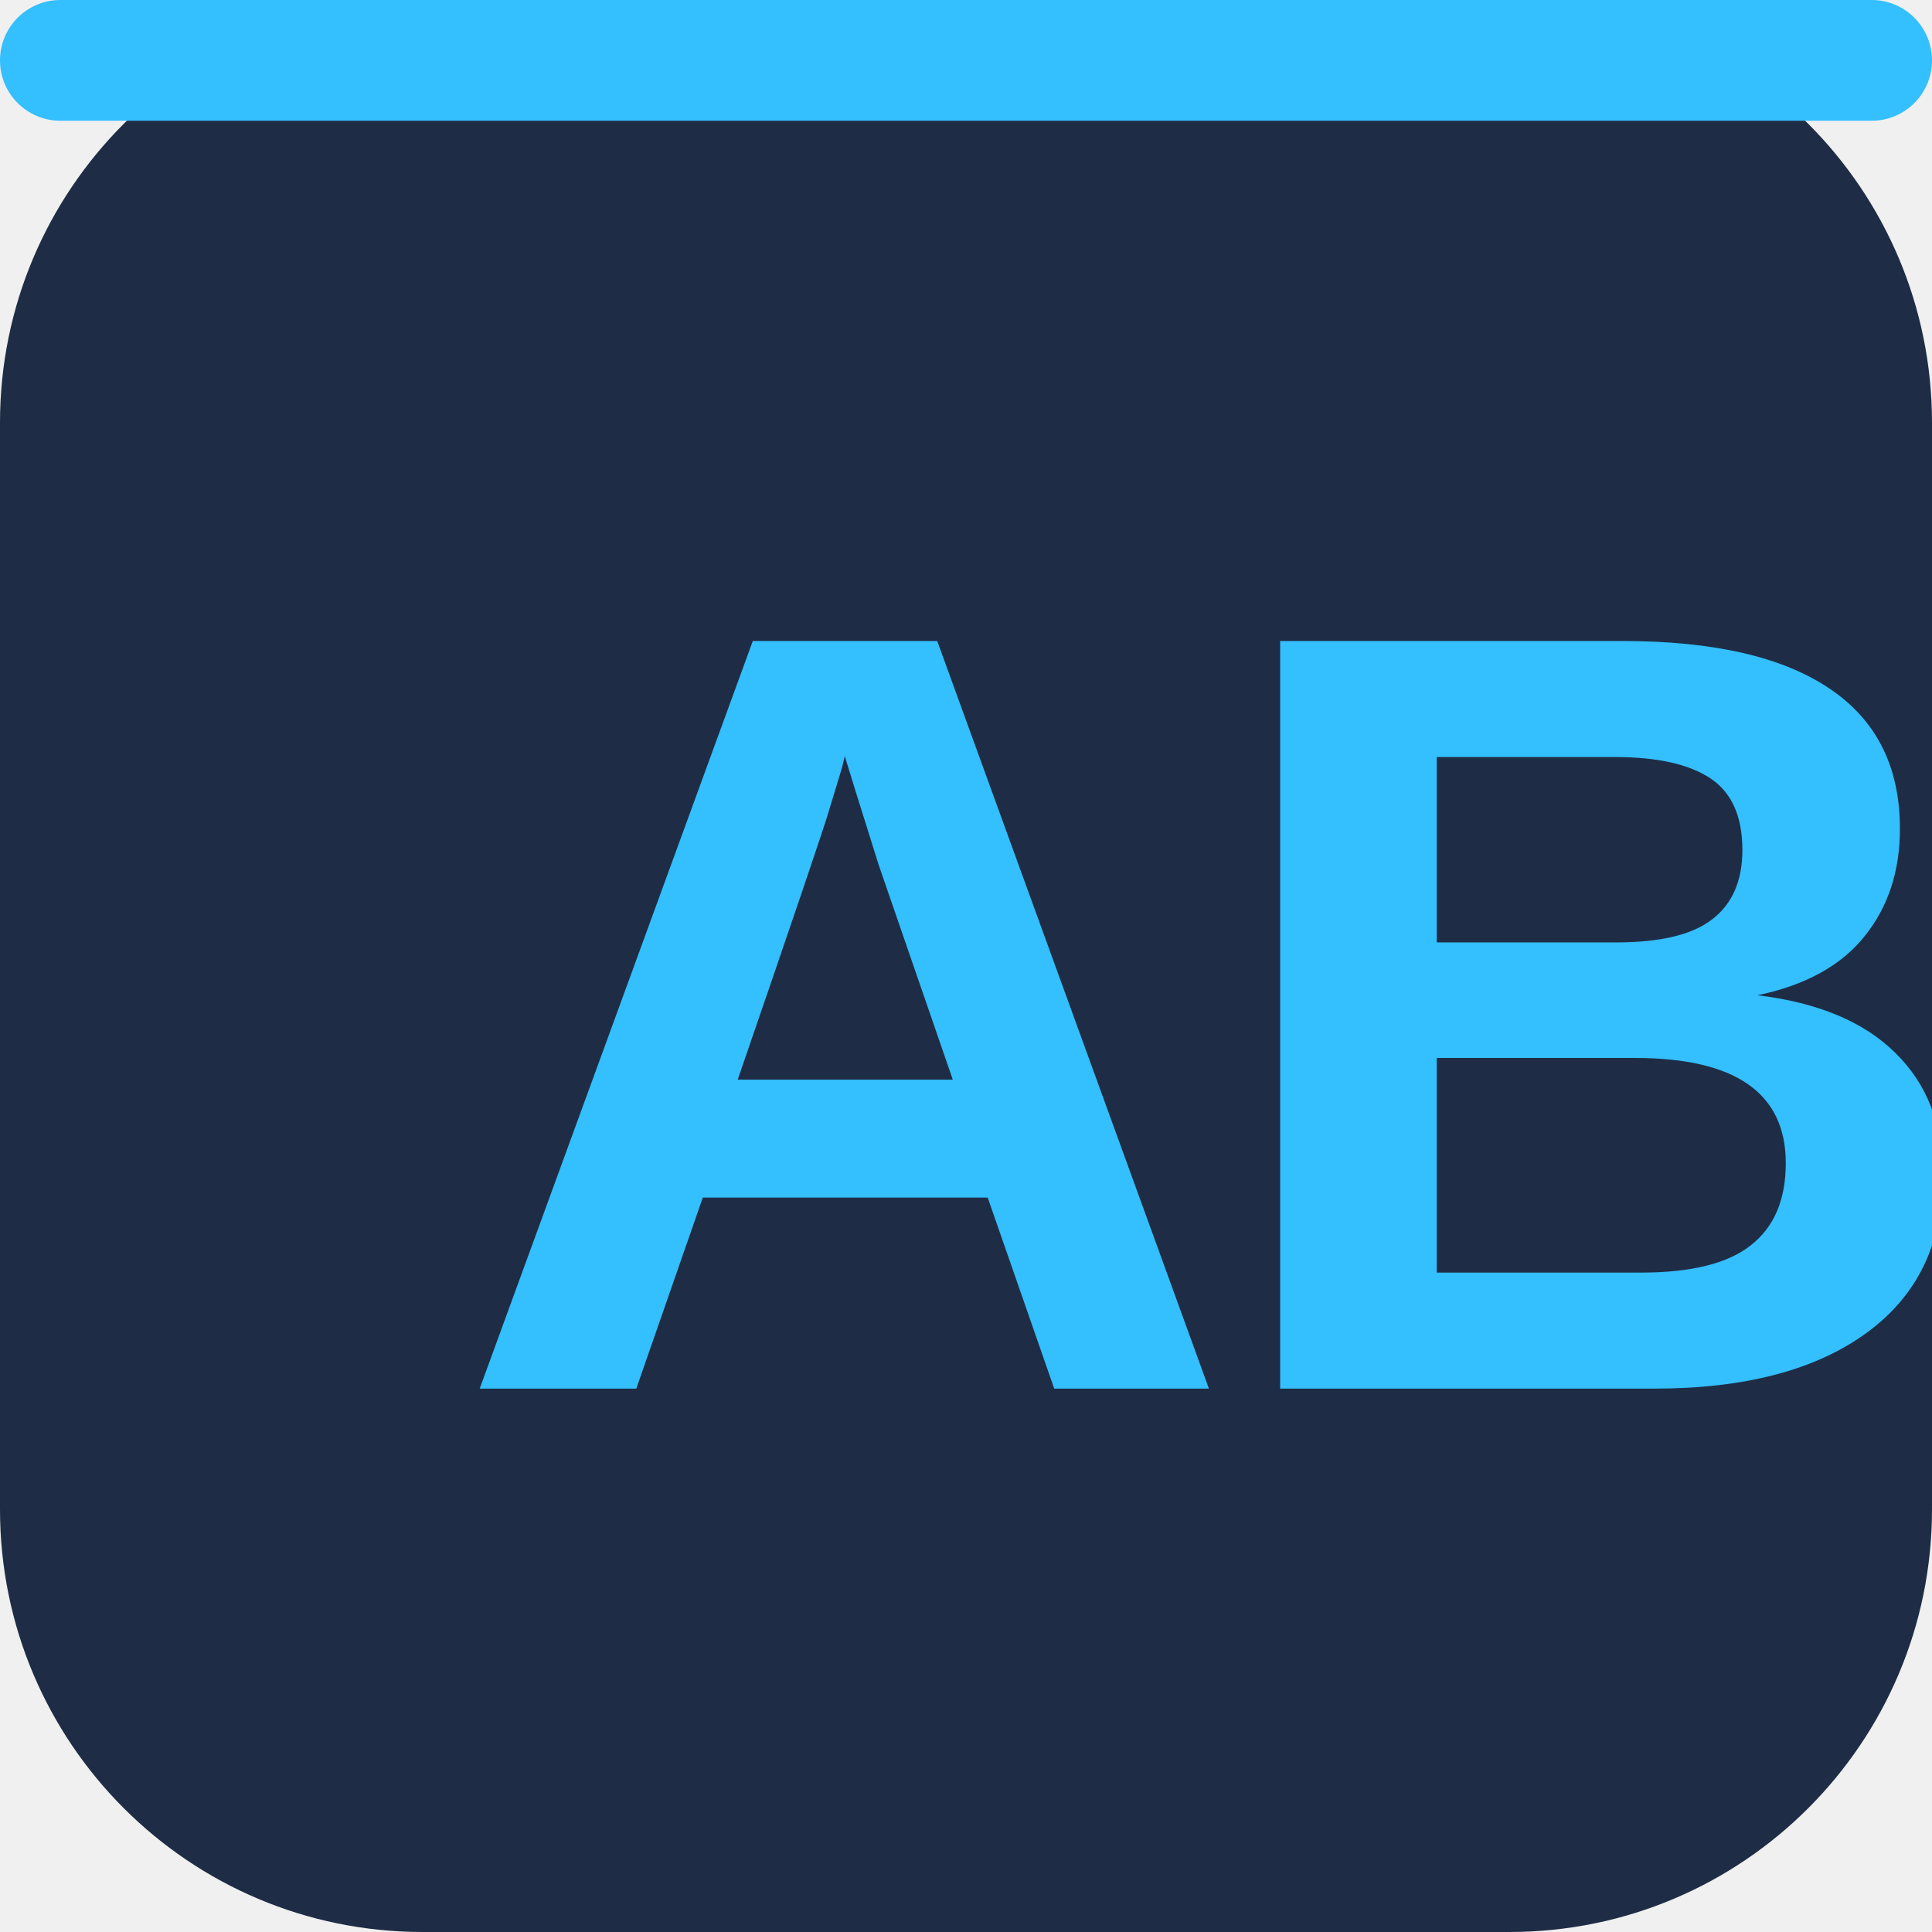
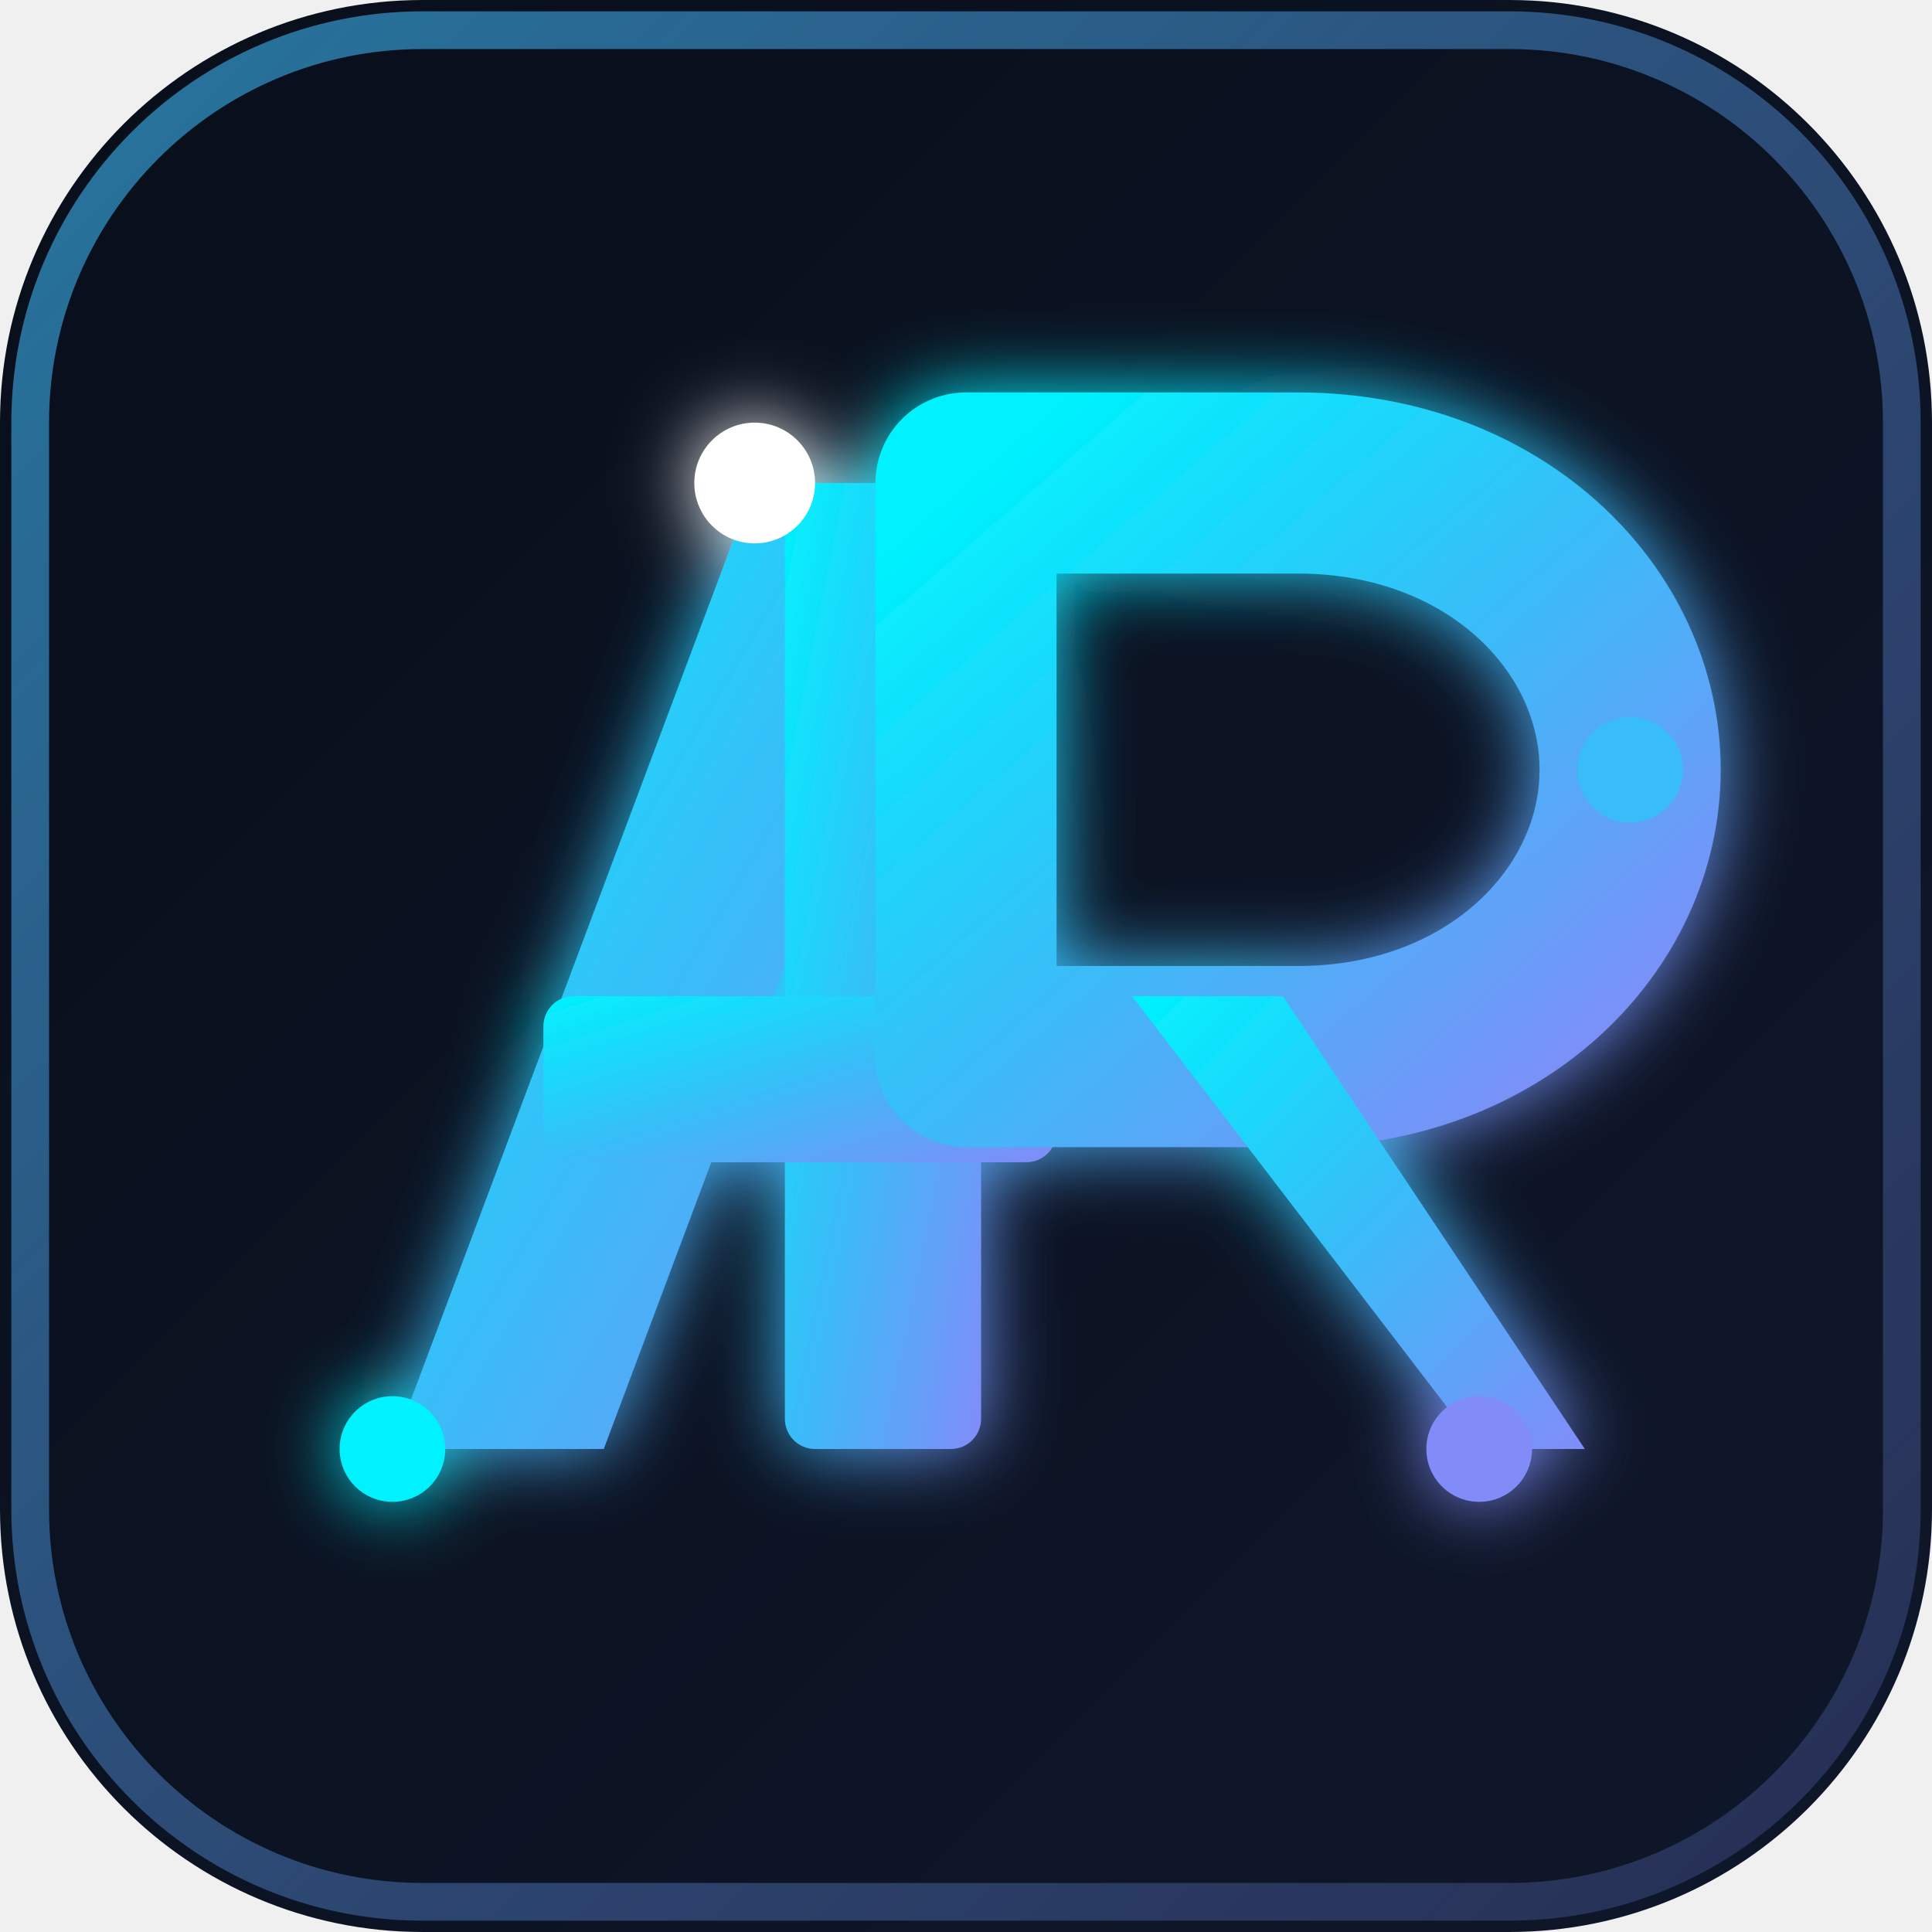
- <svg xmlns="http://www.w3.org/2000/svg" viewBox="0 0 64 64">
-   <rect width="64" height="64" rx="14" fill="#1e2d45" />
-   <rect x="0" y="0" width="64" height="4" rx="2" fill="rgb(52,191,255)" />
-   <text x="15" y="46" font-family="Arial, Helvetica, sans-serif" font-weight="900" font-size="36" fill="rgb(52,191,255)" letter-spacing="-1">AB</text>
+ <svg xmlns="http://www.w3.org/2000/svg" viewBox="0 0 128 128" width="128" height="128">
+   <defs>
+     <linearGradient id="bg" x1="0%" y1="0%" x2="100%" y2="100%">
+       <stop offset="0%" stop-color="#080e1a" />
+       <stop offset="100%" stop-color="#0f172a" />
+     </linearGradient>
+     <linearGradient id="arGrad" x1="0%" y1="0%" x2="100%" y2="100%">
+       <stop offset="0%" stop-color="#00f2fe" />
+       <stop offset="50%" stop-color="#38bdf8" />
+       <stop offset="100%" stop-color="#818cf8" />
+     </linearGradient>
+     <linearGradient id="borderGrad" x1="0%" y1="0%" x2="100%" y2="100%">
+       <stop offset="0%" stop-color="#38bdf8" stop-opacity="0.6" />
+       <stop offset="100%" stop-color="#818cf8" stop-opacity="0.2" />
+     </linearGradient>
+     <filter id="neonGlow" x="-20%" y="-20%" width="140%" height="140%">
+       <feGaussianBlur stdDeviation="2.5" result="blur" />
+       <feMerge>
+         <feMergeNode in="blur" />
+         <feMergeNode in="SourceGraphic" />
+       </feMerge>
+     </filter>
+   </defs>
+   <rect width="128" height="128" rx="28" fill="url(#bg)" />
+   <rect x="2" y="2" width="124" height="124" rx="26" fill="none" stroke="url(#borderGrad)" stroke-width="2.5" />
+   <g filter="url(#neonGlow)">
+     <path d="M 26 96 L 50 32 L 64 32 L 40 96 Z" fill="url(#arGrad)" />
+     <rect x="52" y="32" width="13" height="64" rx="2" fill="url(#arGrad)" />
+     <rect x="36" y="66" width="34" height="11" rx="2" fill="url(#arGrad)" />
+     <path d="M 64 32 L 86 32 C 99 32 108 41 108 51 C 108 61 99 70 86 70 L 64 70 Z" fill="none" stroke="url(#arGrad)" stroke-width="12" stroke-linejoin="round" stroke-linecap="round" />
+     <path d="M 75 66 L 98 96 L 105 96 L 85 66 Z" fill="url(#arGrad)" />
+     <circle cx="50" cy="32" r="4" fill="#ffffff" />
+     <circle cx="108" cy="51" r="3.5" fill="#38bdf8" />
+     <circle cx="98" cy="96" r="3.5" fill="#818cf8" />
+     <circle cx="26" cy="96" r="3.5" fill="#00f2fe" />
+   </g>
</svg>
